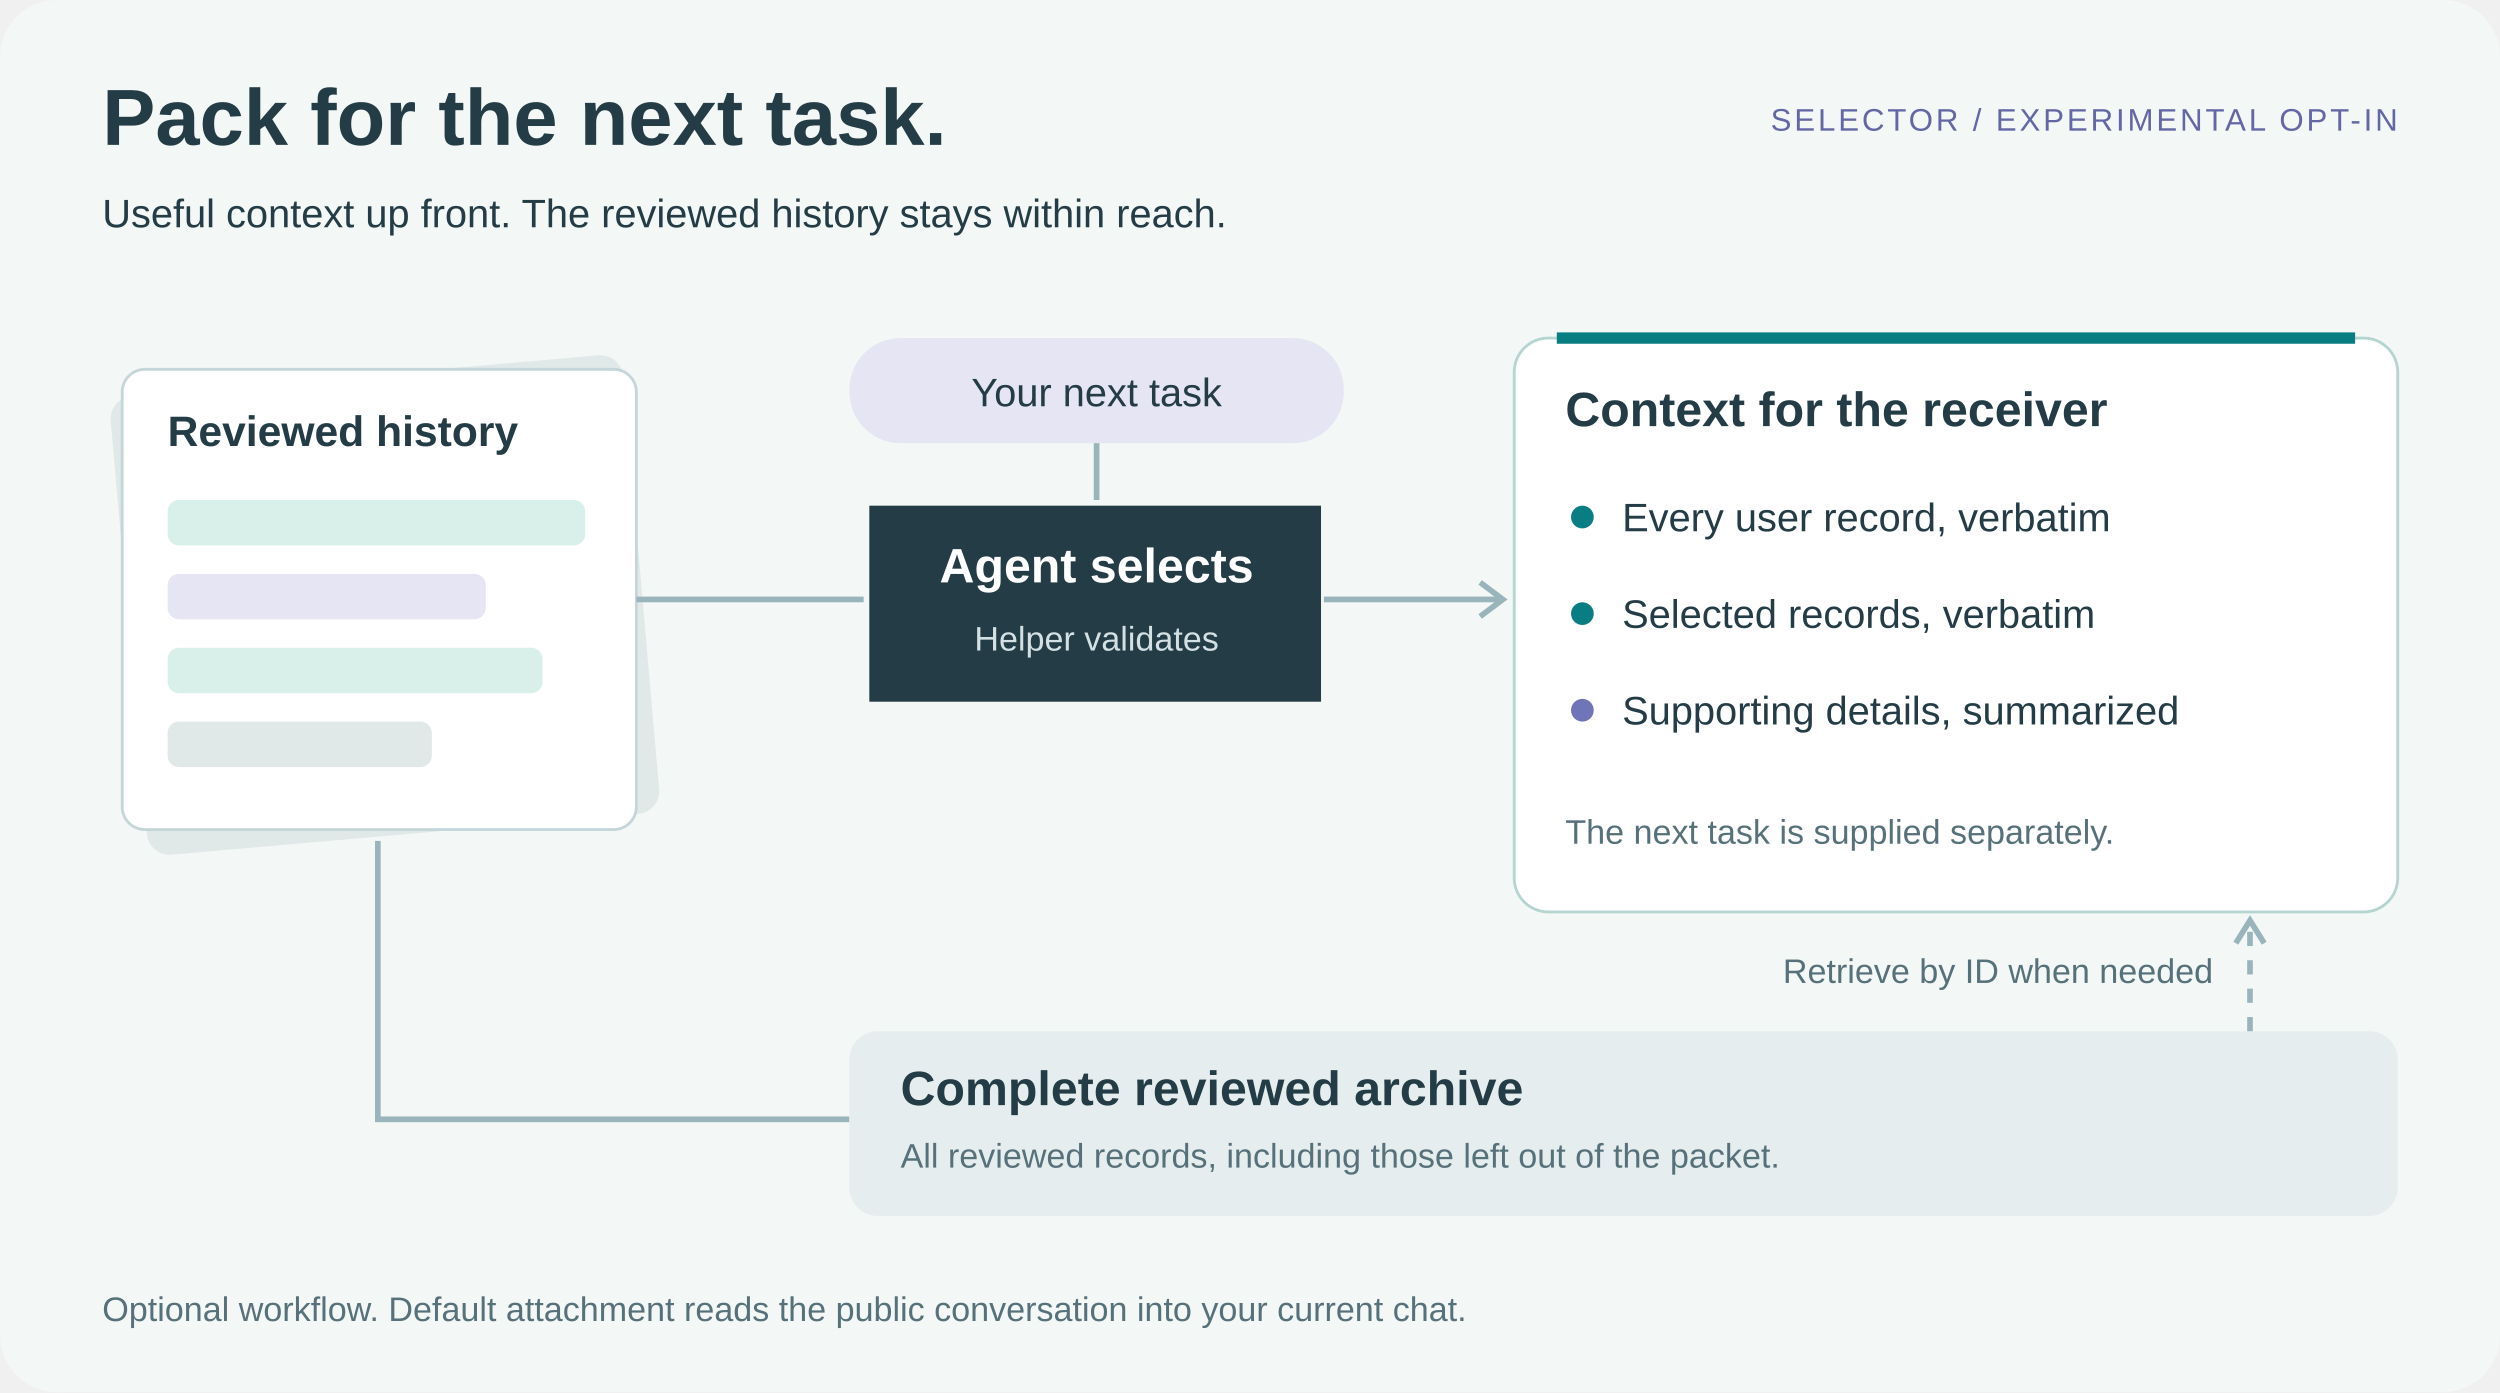
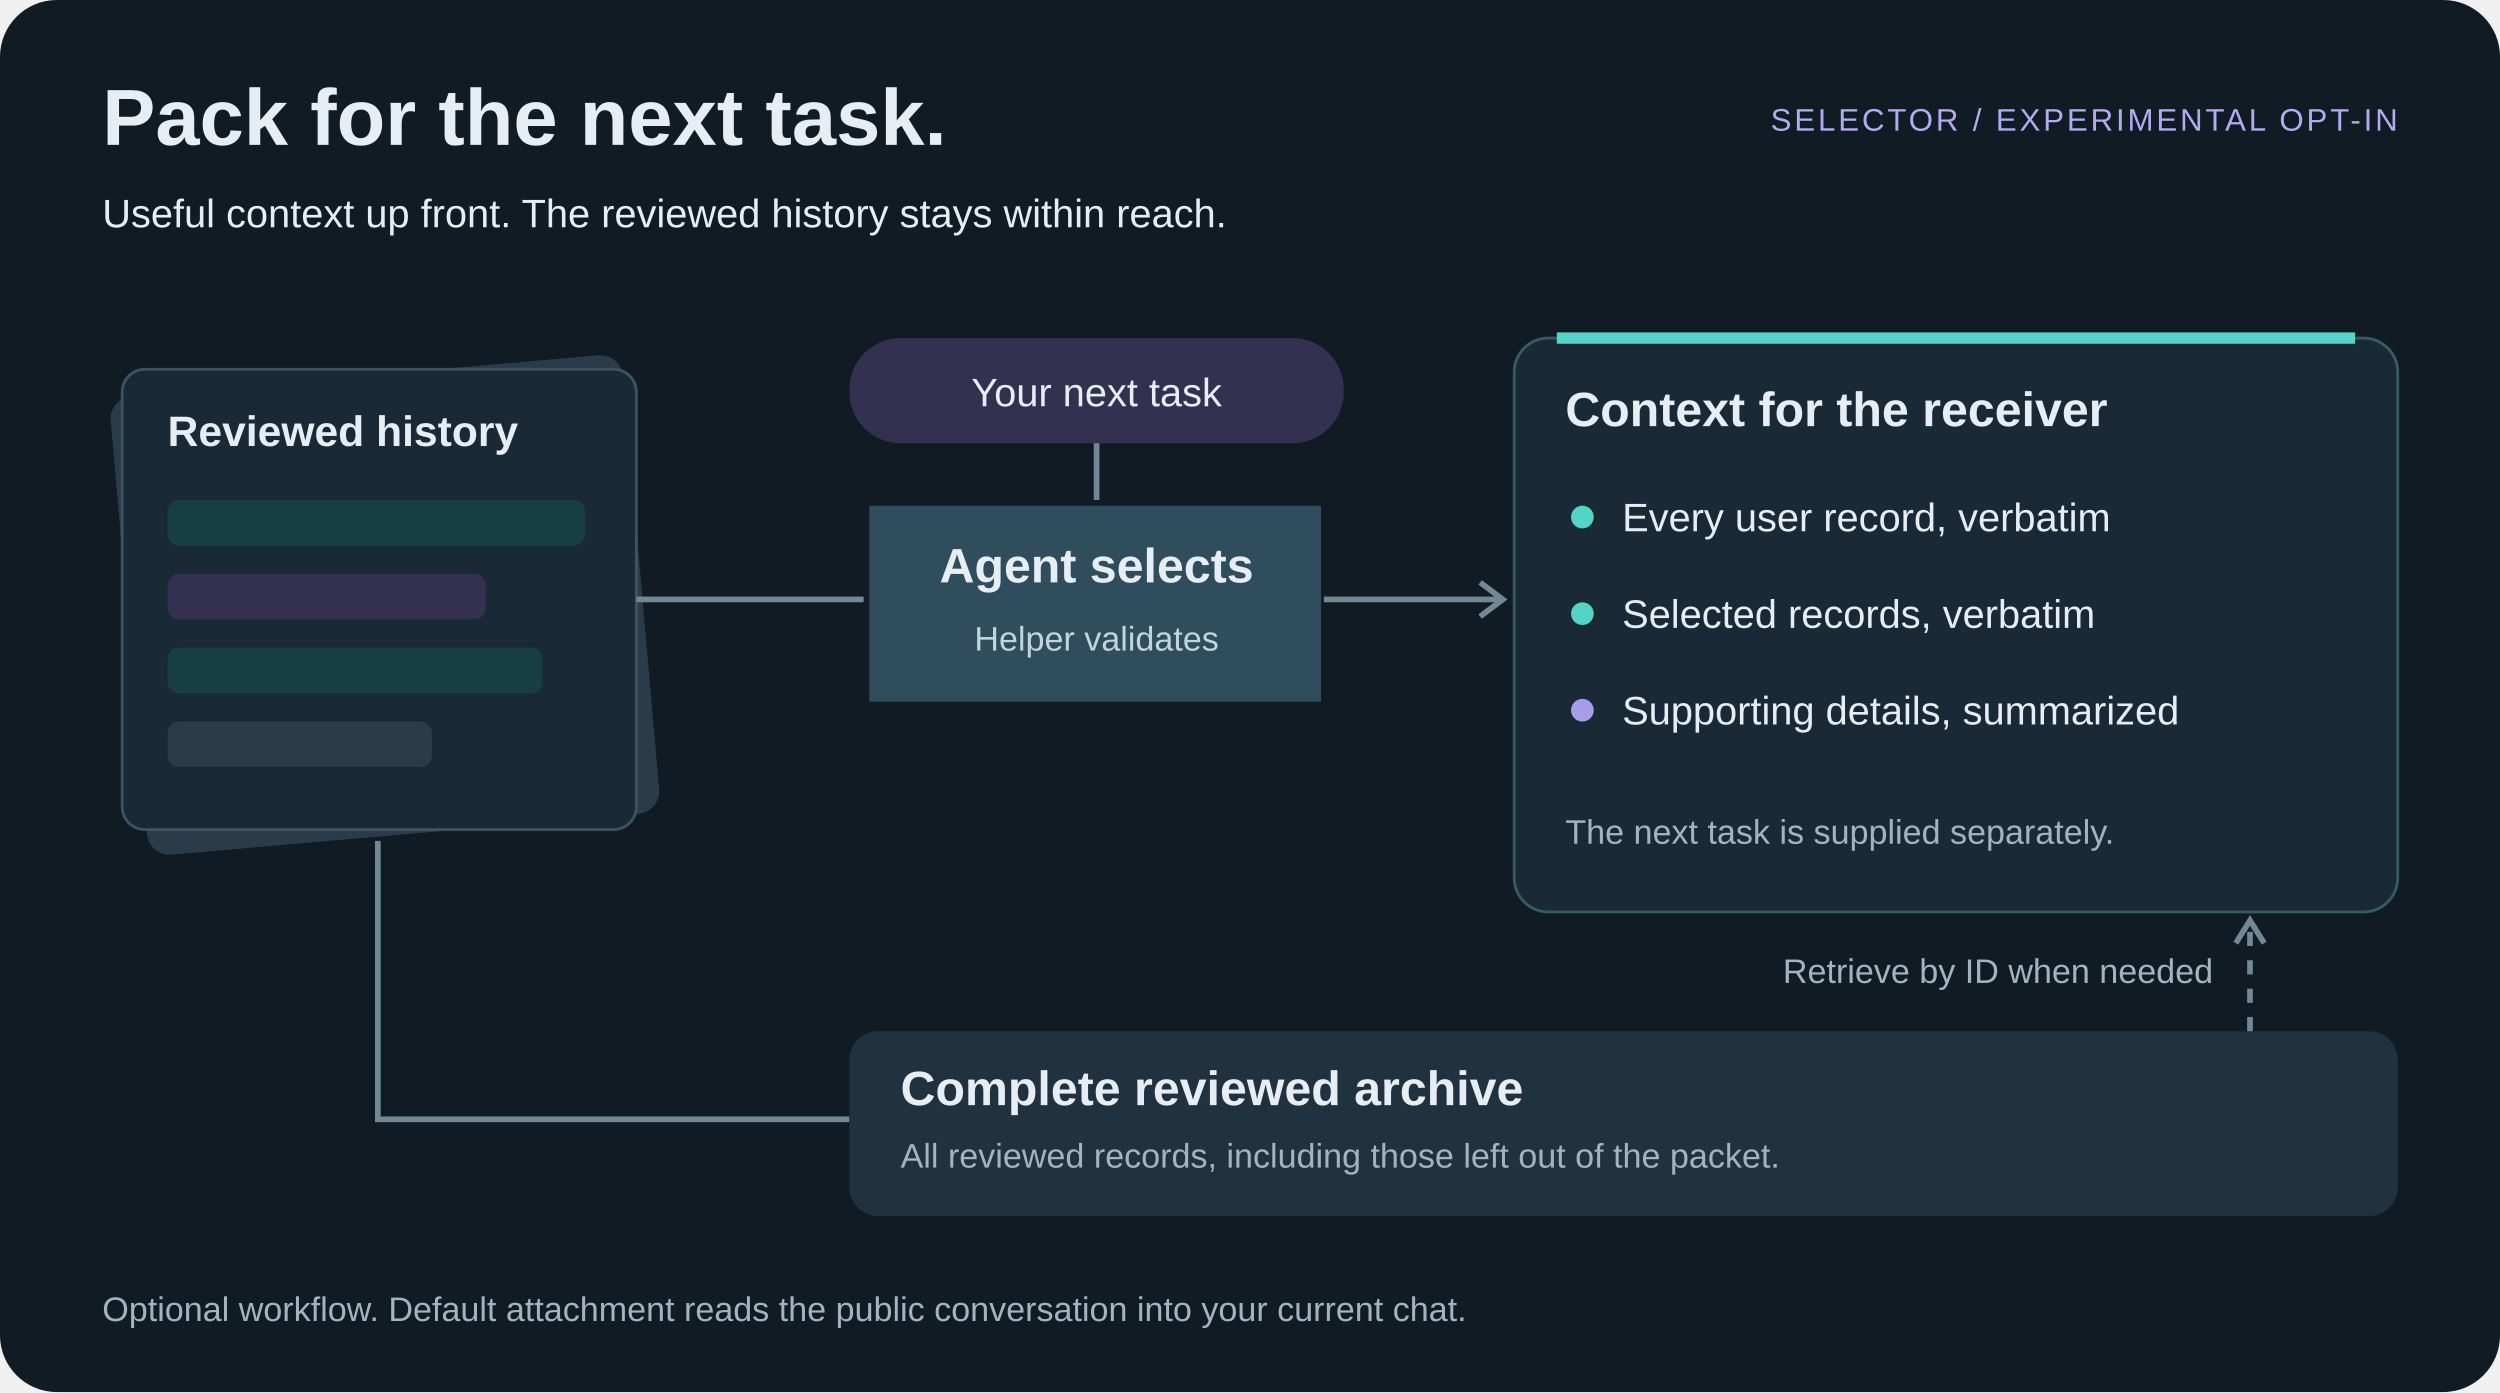
<svg xmlns="http://www.w3.org/2000/svg" width="880" height="490" viewBox="0 0 880 490" role="img" aria-labelledby="title desc">
  <style>
-     text{font-family:Arial,Helvetica,sans-serif;fill:#243c46}.title{font-size:28px;font-weight:700}.name{font-size:17px;font-weight:700}.body{font-size:14px}.small{font-size:12px;fill:#56717a}.tag{font-size:11px;letter-spacing:1px;fill:#6367a4}.route{fill:none;stroke:#9ab4bb;stroke-width:2}.dash{stroke-dasharray:5 5}
+     text{font-family:Arial,Helvetica,sans-serif;fill:#e6edf3}.title{font-size:28px;font-weight:700}.name{font-size:17px;font-weight:700}.body{font-size:14px}.small{font-size:12px;fill:#a2b5bf}.tag{font-size:11px;letter-spacing:1px;fill:#b3aaf2}.route{fill:none;stroke:#718995;stroke-width:2}.dash{stroke-dasharray:5 5}
  </style>
-   <rect width="880" height="490" rx="20" fill="#f3f7f5" />
+   <rect width="880" height="490" rx="20" fill="#101b24" />
  <text class="title" x="36" y="51">Pack for the next task.</text>
  <text class="tag" x="844" y="46" text-anchor="end">SELECTOR / EXPERIMENTAL OPT-IN</text>
  <text class="body" x="36" y="80">Useful context up front. The reviewed history stays within reach.</text>
-   <rect x="45" y="132" width="181" height="162" rx="8" fill="#e0e8e8" transform="rotate(-5 135 213)" />
-   <rect x="43" y="130" width="181" height="162" rx="8" fill="#fff" stroke="#c5d6d9" />
+   <rect x="45" y="132" width="181" height="162" rx="8" fill="#2a3c49" transform="rotate(-5 135 213)" />
+   <rect x="43" y="130" width="181" height="162" rx="8" fill="#192a36" stroke="#3b5363" />
  <text class="name" x="59" y="157" style="font-size:15px">Reviewed history</text>
-   <rect x="59" y="176" width="147" height="16" rx="4" fill="#d9efea" />
-   <rect x="59" y="202" width="112" height="16" rx="4" fill="#e6e5f4" />
-   <rect x="59" y="228" width="132" height="16" rx="4" fill="#d9efea" />
-   <rect x="59" y="254" width="93" height="16" rx="4" fill="#e0e8e8" />
+   <rect x="59" y="176" width="147" height="16" rx="4" fill="#173e42" />
+   <rect x="59" y="202" width="112" height="16" rx="4" fill="#34304f" />
+   <rect x="59" y="228" width="132" height="16" rx="4" fill="#173e42" />
+   <rect x="59" y="254" width="93" height="16" rx="4" fill="#2a3c49" />
  <path class="route" d="M224 211H304M466 211H529" />
-   <path d="m521 205 8 6-8 6" fill="none" stroke="#9ab4bb" stroke-width="2" />
-   <rect x="299" y="119" width="174" height="37" rx="18" fill="#e6e5f4" />
+   <path d="m521 205 8 6-8 6" fill="none" stroke="#718995" stroke-width="2" />
+   <rect x="299" y="119" width="174" height="37" rx="18" fill="#34304f" />
  <text class="body" x="386" y="143" text-anchor="middle">Your next task</text>
  <path class="route" d="M386 156V176" />
-   <path d="M306 178H465V247H306Z" fill="#243c46" />
-   <text x="386" y="205" text-anchor="middle" style="font-size:17px;font-weight:700;fill:#fff">Agent selects</text>
-   <text x="386" y="229" text-anchor="middle" style="font-size:12px;fill:#d3e1e4">Helper validates</text>
-   <rect x="533" y="119" width="311" height="202" rx="12" fill="#fff" stroke="#b5d5d0" />
-   <path d="M548 119H829" stroke="#087e82" stroke-width="4" />
+   <path d="M306 178H465V247H306Z" fill="#304d5e" />
+   <text x="386" y="205" text-anchor="middle" style="font-size:17px;font-weight:700;fill:#e6edf3">Agent selects</text>
+   <text x="386" y="229" text-anchor="middle" style="font-size:12px;fill:#c3d4df">Helper validates</text>
+   <rect x="533" y="119" width="311" height="202" rx="12" fill="#192a36" stroke="#365c62" />
+   <path d="M548 119H829" stroke="#54d4c7" stroke-width="4" />
  <text class="name" x="551" y="150">Context for the receiver</text>
-   <circle cx="557" cy="182" r="4" fill="#087e82" />
+   <circle cx="557" cy="182" r="4" fill="#54d4c7" />
  <text class="body" x="571" y="187">Every user record, verbatim</text>
-   <circle cx="557" cy="216" r="4" fill="#087e82" />
+   <circle cx="557" cy="216" r="4" fill="#54d4c7" />
  <text class="body" x="571" y="221">Selected records, verbatim</text>
-   <circle cx="557" cy="250" r="4" fill="#7074b8" />
+   <circle cx="557" cy="250" r="4" fill="#a89de8" />
  <text class="body" x="571" y="255">Supporting details, summarized</text>
  <text class="small" x="551" y="297">The next task is supplied separately.</text>
  <path class="route" d="M133 296V394H299" />
-   <rect x="299" y="363" width="545" height="65" rx="10" fill="#e5edee" />
+   <rect x="299" y="363" width="545" height="65" rx="10" fill="#20323f" />
  <text class="name" x="317" y="389">Complete reviewed archive</text>
  <text class="small" x="317" y="411">All reviewed records, including those left out of the packet.</text>
  <path class="route dash" d="M792 363V324" />
-   <path d="m787 332 5-8 5 8" fill="none" stroke="#9ab4bb" stroke-width="2" />
+   <path d="m787 332 5-8 5 8" fill="none" stroke="#718995" stroke-width="2" />
  <text class="small" x="779" y="346" text-anchor="end">Retrieve by ID when needed</text>
  <text class="small" x="36" y="465">Optional workflow. Default attachment reads the public conversation into your current chat.</text>
</svg>
